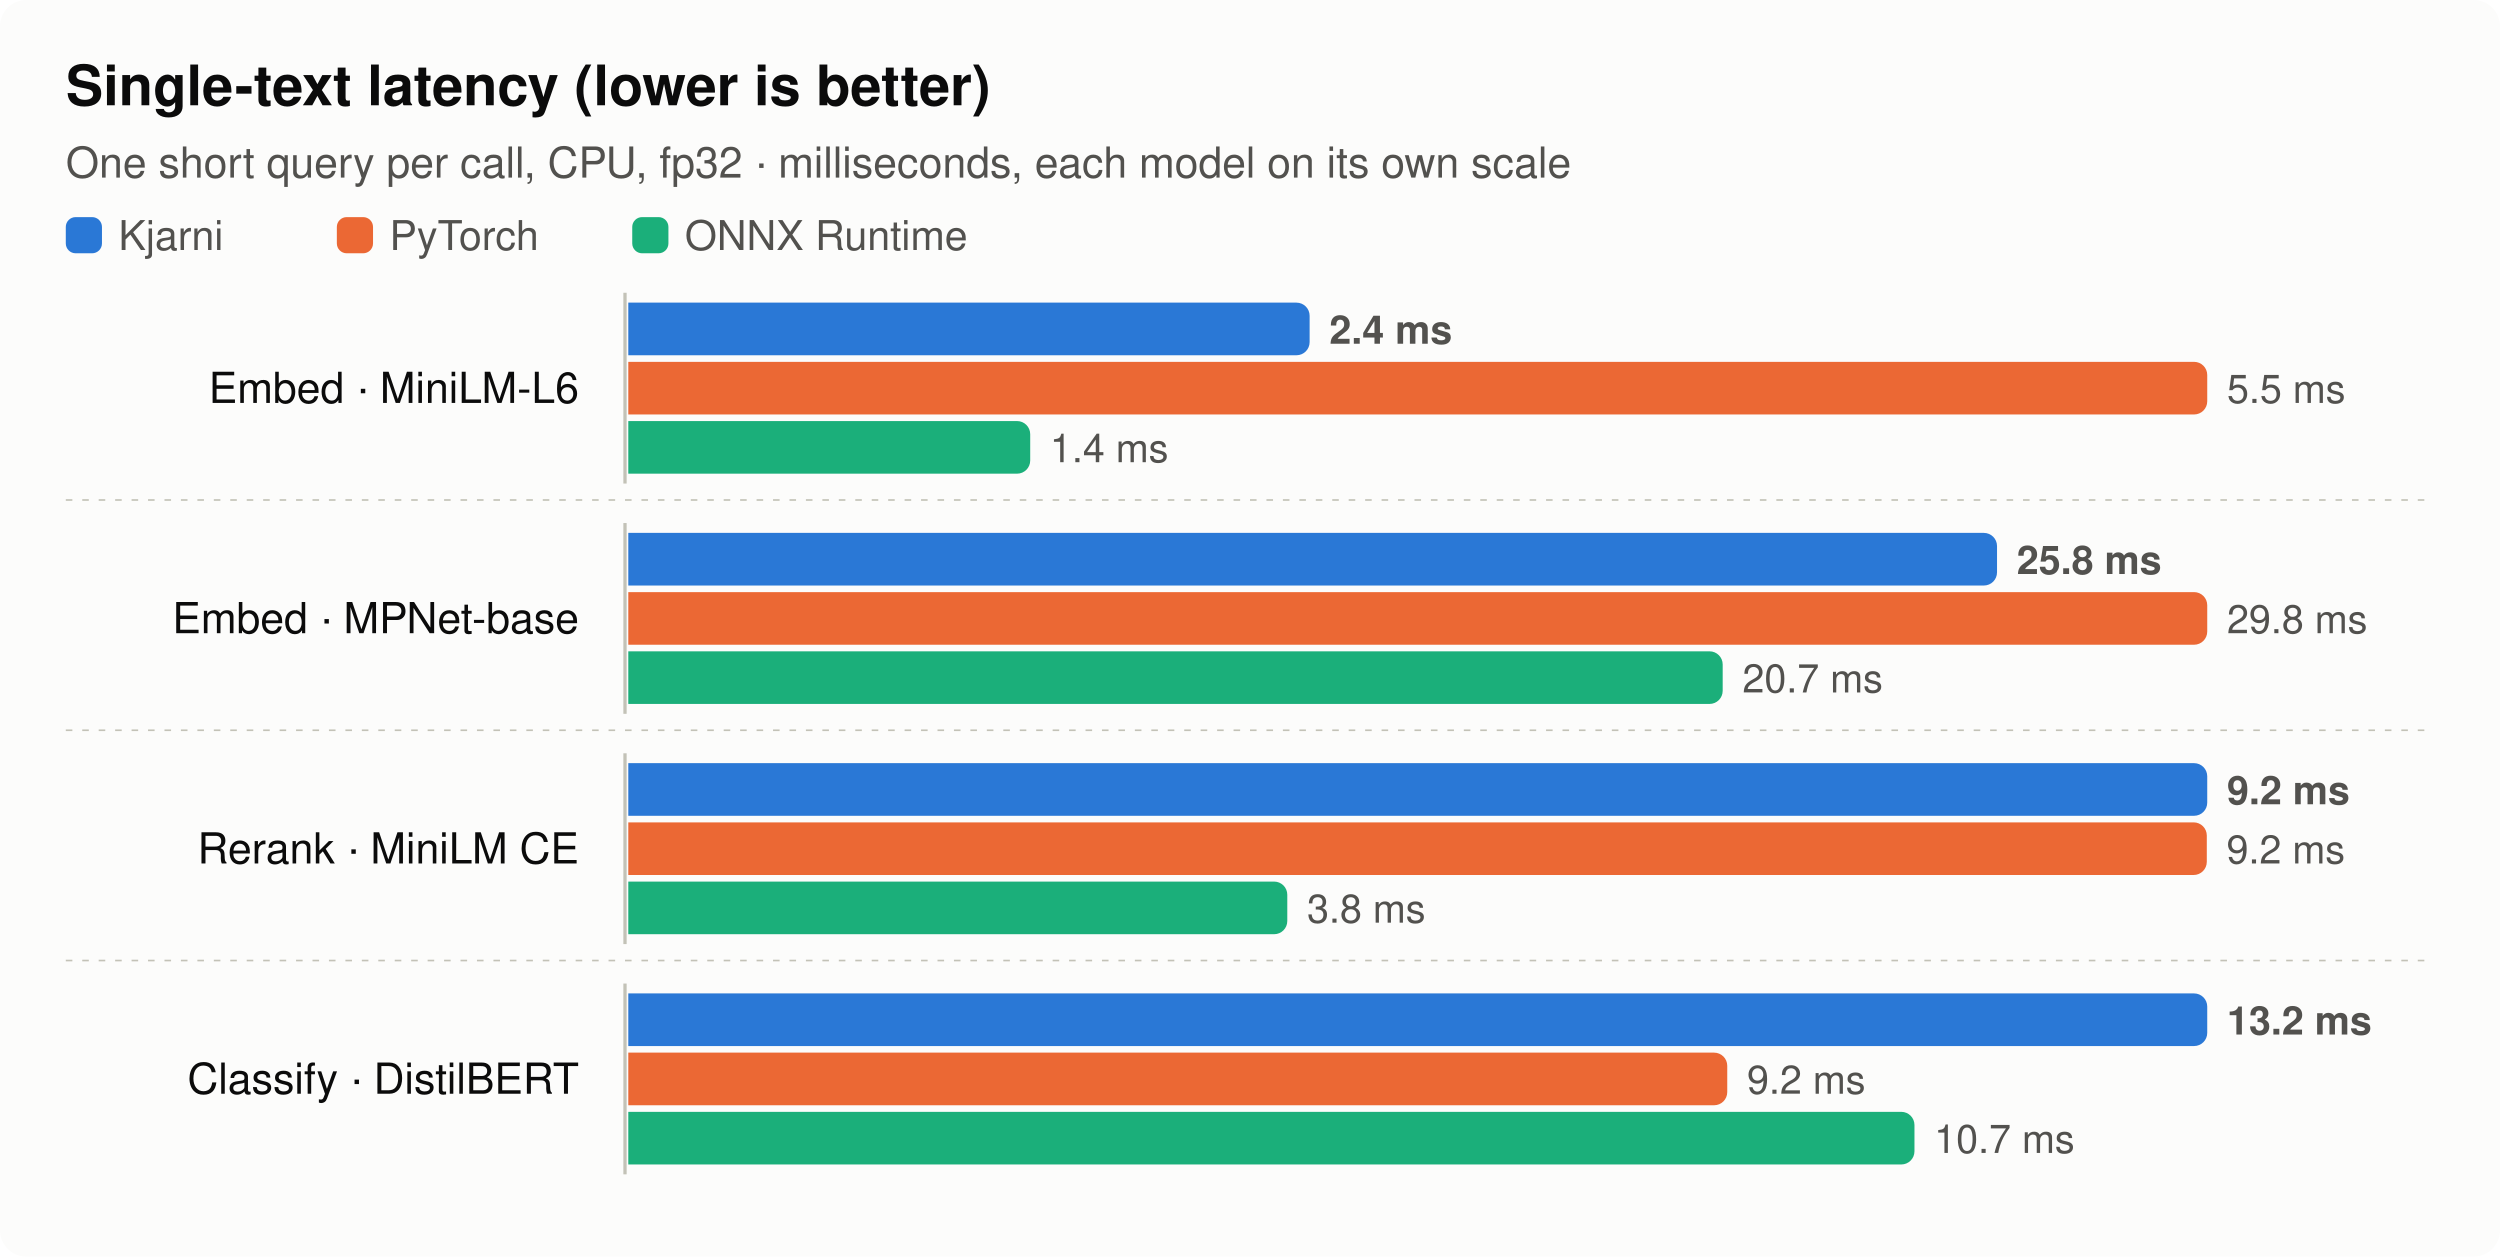
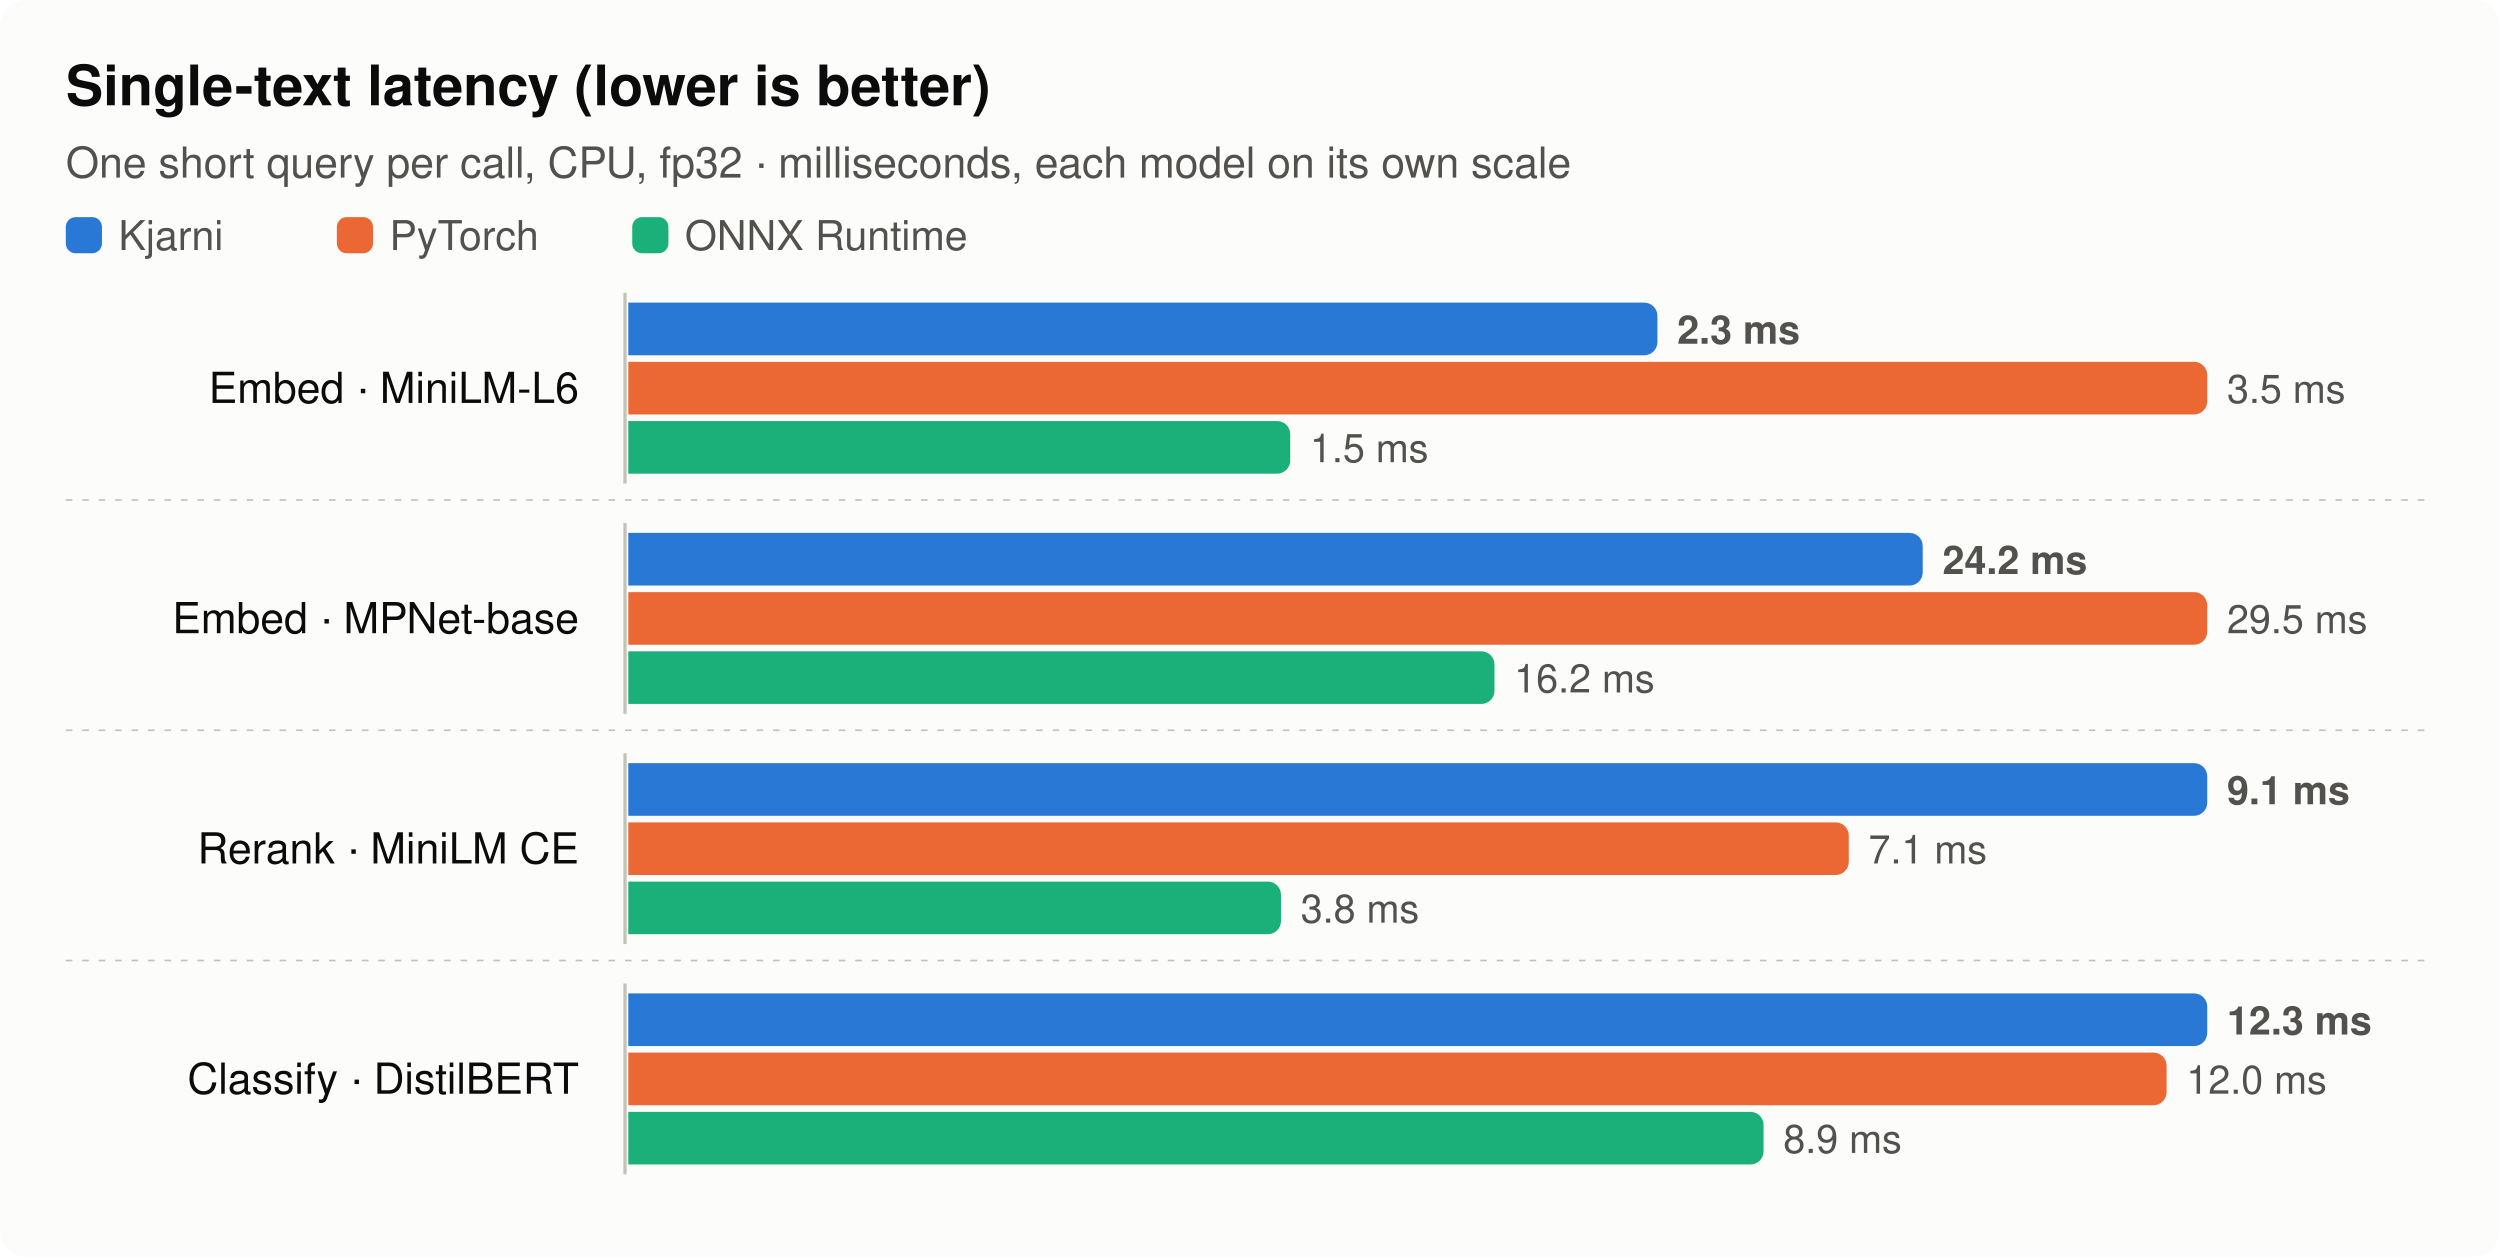
<svg xmlns="http://www.w3.org/2000/svg" width="760" height="382" viewBox="0 0 760 382" font-family="-apple-system, BlinkMacSystemFont, 'Segoe UI', Helvetica, Arial, sans-serif" role="img" aria-label="Single-text latency (lower is better)">
  <rect width="760" height="382" rx="8" fill="#fcfcfb" />
  <text x="20" y="32" font-size="17" font-weight="600" fill="#0b0b0b">Single-text latency (lower is better)</text>
  <text x="20" y="54" font-size="13" fill="#52514e">One short query per call, CPU, fp32 · milliseconds, each model on its own scale</text>
  <rect x="20" y="66" width="11" height="11" rx="3" fill="#2a78d6" />
  <text x="36" y="76" font-size="12.5" fill="#52514e">Kjarni</text>
  <rect x="102.4" y="66" width="11" height="11" rx="3" fill="#eb6834" />
  <text x="118.4" y="76" font-size="12.5" fill="#52514e">PyTorch</text>
  <rect x="192.2" y="66" width="11" height="11" rx="3" fill="#1baf7a" />
  <text x="208.2" y="76" font-size="12.5" fill="#52514e">ONNX Runtime</text>
  <text x="176" y="122.5" text-anchor="end" font-size="13" fill="#0b0b0b">Embed · MiniLM-L6</text>
  <line x1="190" y1="89" x2="190" y2="147" stroke="#c3c2b7" stroke-width="1" />
-   <path d="M191,92 h203.126 a4,4 0 0 1 4,4 v8 a4,4 0 0 1 -4,4 h-203.126 z" fill="#2a78d6" />
-   <text x="404.126" y="104.5" font-size="12" fill="#52514e" font-weight="600">2.4 ms</text>
+   <path d="M191,92 h308.861 a4,4 0 0 1 4,4 v8 a4,4 0 0 1 -4,4 h-308.861 z" fill="#2a78d6" />
+   <text x="509.861" y="104.5" font-size="12" fill="#52514e" font-weight="600">2.3 ms</text>
  <path d="M191,110 h476.0 a4,4 0 0 1 4,4 v8 a4,4 0 0 1 -4,4 h-476.0 z" fill="#eb6834" />
-   <text x="677.0" y="122.5" font-size="12" fill="#52514e">5.5 ms</text>
-   <path d="M191,128 h118.184 a4,4 0 0 1 4,4 v8 a4,4 0 0 1 -4,4 h-118.184 z" fill="#1baf7a" />
-   <text x="319.184" y="140.5" font-size="12" fill="#52514e">1.4 ms</text>
+   <text x="677.0" y="122.5" font-size="12" fill="#52514e">3.5 ms</text>
+   <path d="M191,128 h197.229 a4,4 0 0 1 4,4 v8 a4,4 0 0 1 -4,4 h-197.229 z" fill="#1baf7a" />
+   <text x="398.229" y="140.5" font-size="12" fill="#52514e">1.5 ms</text>
  <line x1="20" y1="152.0" x2="740" y2="152.0" stroke="#c3c2b7" stroke-width="0.5" stroke-dasharray="2 3" />
  <text x="176" y="192.5" text-anchor="end" font-size="13" fill="#0b0b0b">Embed · MPNet-base</text>
  <line x1="190" y1="159" x2="190" y2="217" stroke="#c3c2b7" stroke-width="1" />
-   <path d="M191,162 h412.096 a4,4 0 0 1 4,4 v8 a4,4 0 0 1 -4,4 h-412.096 z" fill="#2a78d6" />
-   <text x="613.096" y="174.5" font-size="12" fill="#52514e" font-weight="600">25.8 ms</text>
+   <path d="M191,162 h389.51 a4,4 0 0 1 4,4 v8 a4,4 0 0 1 -4,4 h-389.51 z" fill="#2a78d6" />
+   <text x="590.51" y="174.5" font-size="12" fill="#52514e" font-weight="600">24.2 ms</text>
  <path d="M191,180 h476.0 a4,4 0 0 1 4,4 v8 a4,4 0 0 1 -4,4 h-476.0 z" fill="#eb6834" />
-   <text x="677.0" y="192.5" font-size="12" fill="#52514e">29.8 ms</text>
-   <path d="M191,198 h328.697 a4,4 0 0 1 4,4 v8 a4,4 0 0 1 -4,4 h-328.697 z" fill="#1baf7a" />
-   <text x="529.697" y="210.5" font-size="12" fill="#52514e">20.7 ms</text>
+   <text x="677.0" y="192.5" font-size="12" fill="#52514e">29.5 ms</text>
+   <path d="M191,198 h259.321 a4,4 0 0 1 4,4 v8 a4,4 0 0 1 -4,4 h-259.321 z" fill="#1baf7a" />
+   <text x="460.321" y="210.5" font-size="12" fill="#52514e">16.2 ms</text>
  <line x1="20" y1="222.0" x2="740" y2="222.0" stroke="#c3c2b7" stroke-width="0.5" stroke-dasharray="2 3" />
  <text x="176" y="262.5" text-anchor="end" font-size="13" fill="#0b0b0b">Rerank · MiniLM CE</text>
  <line x1="190" y1="229" x2="190" y2="287" stroke="#c3c2b7" stroke-width="1" />
  <path d="M191,232 h476.0 a4,4 0 0 1 4,4 v8 a4,4 0 0 1 -4,4 h-476.0 z" fill="#2a78d6" />
-   <text x="677.0" y="244.5" font-size="12" fill="#52514e" font-weight="600">9.2 ms</text>
-   <path d="M191,250 h475.867 a4,4 0 0 1 4,4 v8 a4,4 0 0 1 -4,4 h-475.867 z" fill="#eb6834" />
-   <text x="676.867" y="262.5" font-size="12" fill="#52514e">9.2 ms</text>
-   <path d="M191,268 h196.336 a4,4 0 0 1 4,4 v8 a4,4 0 0 1 -4,4 h-196.336 z" fill="#1baf7a" />
-   <text x="397.336" y="280.5" font-size="12" fill="#52514e">3.8 ms</text>
+   <text x="677.0" y="244.5" font-size="12" fill="#52514e" font-weight="600">9.1 ms</text>
+   <path d="M191,250 h367.027 a4,4 0 0 1 4,4 v8 a4,4 0 0 1 -4,4 h-367.027 z" fill="#eb6834" />
+   <text x="568.027" y="262.5" font-size="12" fill="#52514e">7.1 ms</text>
+   <path d="M191,268 h194.418 a4,4 0 0 1 4,4 v8 a4,4 0 0 1 -4,4 h-194.418 z" fill="#1baf7a" />
+   <text x="395.418" y="280.5" font-size="12" fill="#52514e">3.8 ms</text>
  <line x1="20" y1="292.0" x2="740" y2="292.0" stroke="#c3c2b7" stroke-width="0.5" stroke-dasharray="2 3" />
  <text x="176" y="332.5" text-anchor="end" font-size="13" fill="#0b0b0b">Classify · DistilBERT</text>
  <line x1="190" y1="299" x2="190" y2="357" stroke="#c3c2b7" stroke-width="1" />
  <path d="M191,302 h476.0 a4,4 0 0 1 4,4 v8 a4,4 0 0 1 -4,4 h-476.0 z" fill="#2a78d6" />
-   <text x="677.0" y="314.5" font-size="12" fill="#52514e" font-weight="600">13.2 ms</text>
-   <path d="M191,320 h330.084 a4,4 0 0 1 4,4 v8 a4,4 0 0 1 -4,4 h-330.084 z" fill="#eb6834" />
-   <text x="531.084" y="332.5" font-size="12" fill="#52514e">9.2 ms</text>
-   <path d="M191,338 h386.996 a4,4 0 0 1 4,4 v8 a4,4 0 0 1 -4,4 h-386.996 z" fill="#1baf7a" />
-   <text x="587.996" y="350.5" font-size="12" fill="#52514e">10.7 ms</text>
+   <text x="677.0" y="314.5" font-size="12" fill="#52514e" font-weight="600">12.3 ms</text>
+   <path d="M191,320 h463.651 a4,4 0 0 1 4,4 v8 a4,4 0 0 1 -4,4 h-463.651 z" fill="#eb6834" />
+   <text x="664.651" y="332.5" font-size="12" fill="#52514e">12.0 ms</text>
+   <path d="M191,338 h341.125 a4,4 0 0 1 4,4 v8 a4,4 0 0 1 -4,4 h-341.125 z" fill="#1baf7a" />
+   <text x="542.125" y="350.5" font-size="12" fill="#52514e">8.9 ms</text>
</svg>
